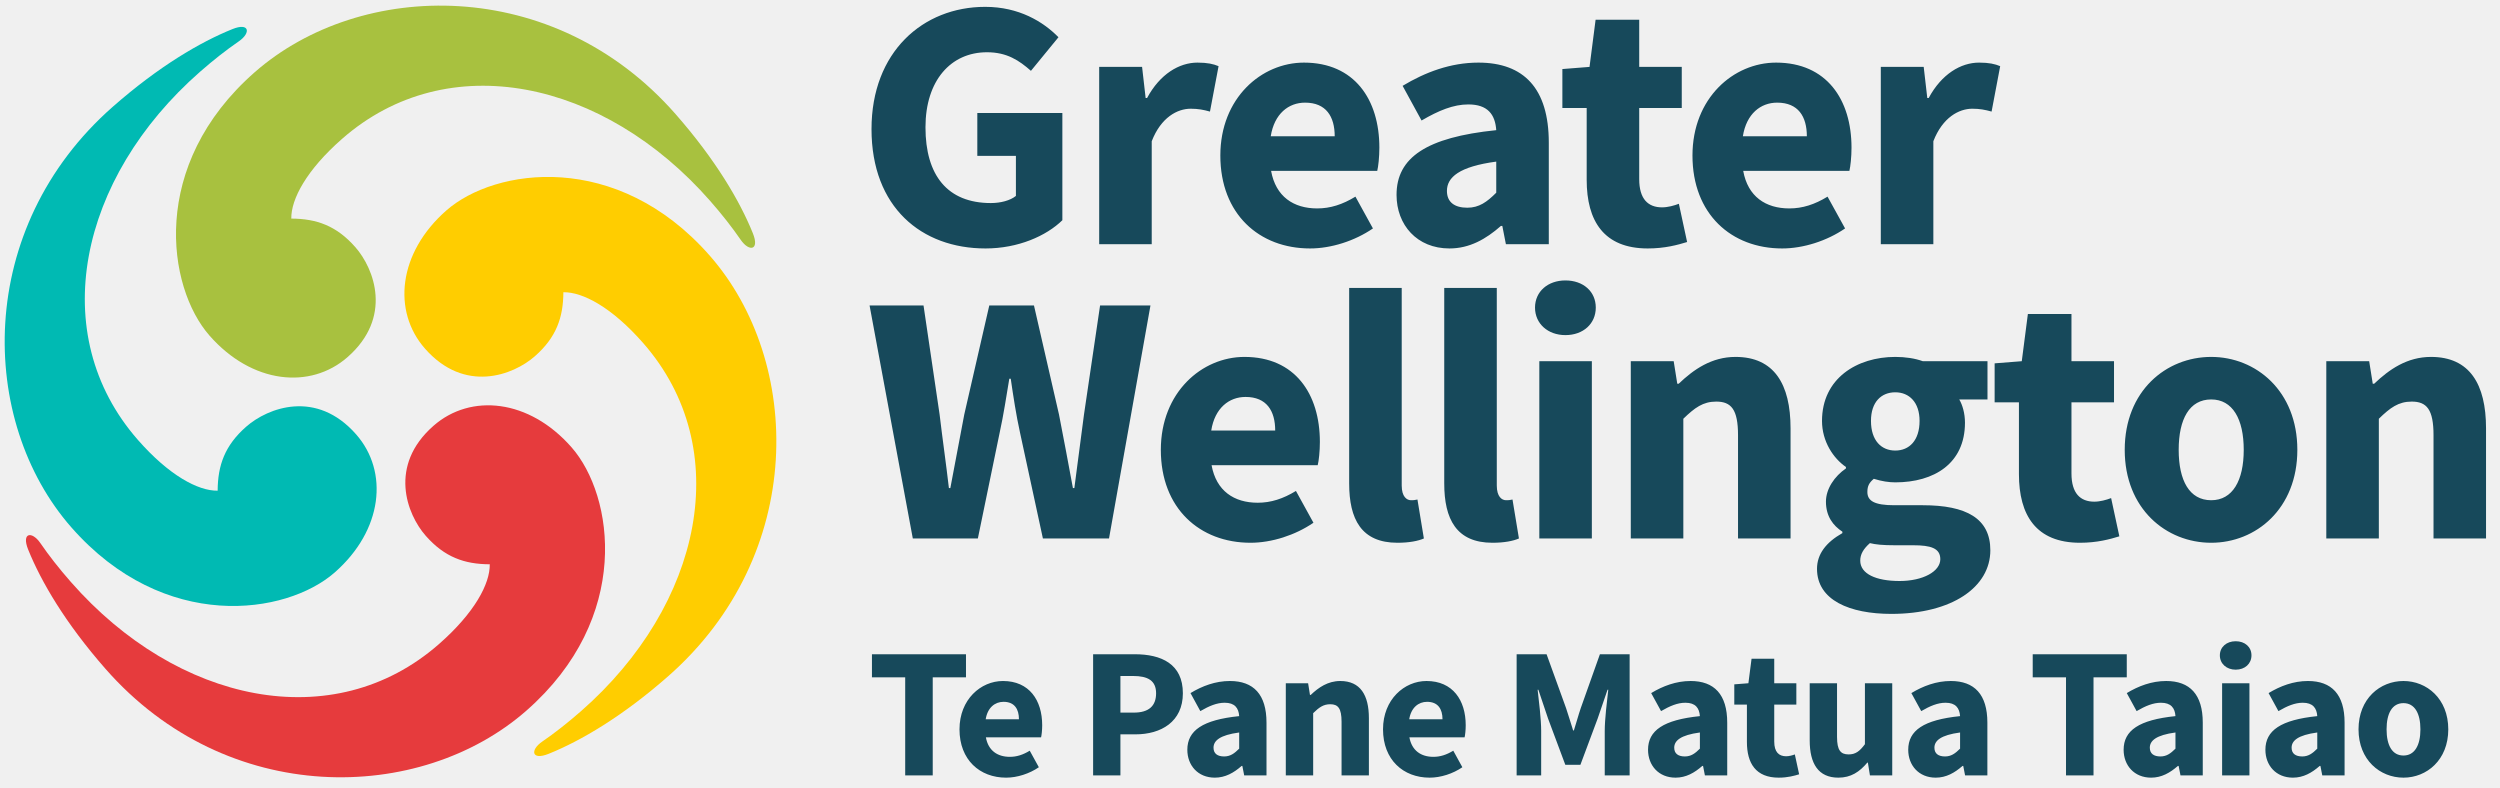
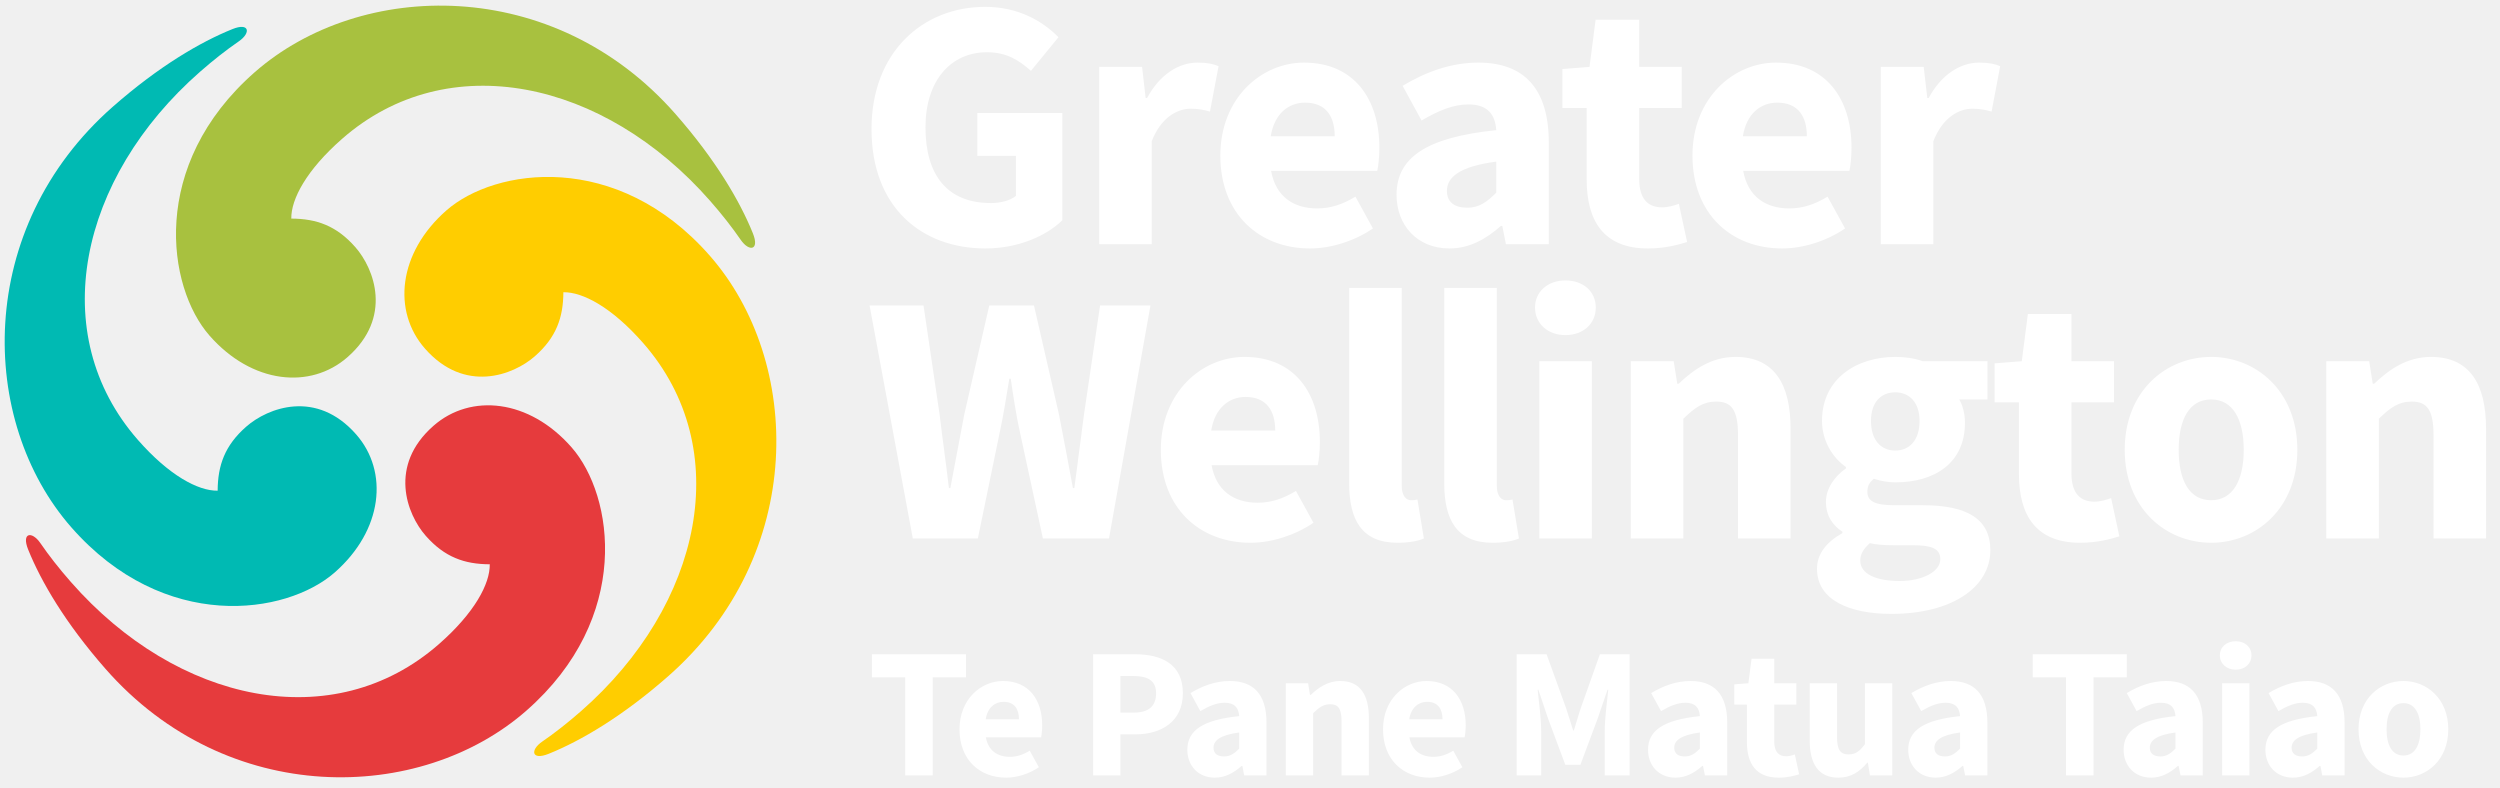
<svg xmlns="http://www.w3.org/2000/svg" width="162px" height="51px" viewBox="0 0 162 51" version="1.1">
  <g id="Page-1" stroke="none" stroke-width="1" fill="none" fill-rule="evenodd">
    <g id="STYLEGUIDE-desktop" transform="translate(-135, -247)">
      <g id="LOGO" transform="translate(135, 247)">
        <path d="M27.532,22.582 C25.418,20.172 25.793,16.383 28.927,13.634 C32.062,10.884 39.974,9.704 45.993,16.567 C52.013,23.431 52.283,35.94 43.279,43.837 C40.318,46.434 37.642,48.004 35.553,48.847 C34.446,49.294 34.337,48.605 35.135,48.056 C35.953,47.493 36.776,46.848 37.653,46.08 C45.507,39.192 47.676,29.07 41.675,22.227 C39.657,19.925 37.77,18.917 36.507,18.936 C36.499,20.576 36.047,21.868 34.654,23.089 C33.261,24.31 30.11,25.523 27.532,22.582" id="Fill-1" fill="#FFCD00" />
        <path d="M22.522,23.141 C20.112,25.255 16.323,24.88 13.574,21.744 C10.824,18.609 9.643,10.698 16.506,4.679 C23.371,-1.341 35.879,-1.611 43.777,7.393 C46.374,10.355 47.944,13.029 48.787,15.12 C49.234,16.227 48.544,16.335 47.996,15.538 C47.432,14.72 46.788,13.896 46.019,13.02 C39.131,5.166 29.008,2.996 22.167,8.997 C19.865,11.015 18.857,12.901 18.876,14.165 C20.515,14.173 21.807,14.626 23.029,16.019 C24.25,17.411 25.461,20.562 22.522,23.141" id="Fill-3" fill="#A8C13F" />
        <path d="M28.091,27.591 C30.5,25.477 34.289,25.852 37.038,28.988 C39.788,32.123 40.97,40.035 34.106,46.053 C27.241,52.074 14.733,52.344 6.835,43.34 C4.238,40.377 2.669,37.703 1.825,35.612 C1.379,34.505 2.068,34.398 2.616,35.194 C3.18,36.013 3.824,36.837 4.593,37.712 C11.481,45.566 21.604,47.736 28.445,41.736 C30.747,39.718 31.756,37.831 31.737,36.566 C30.097,36.559 28.805,36.106 27.583,34.714 C26.362,33.322 25.15,30.171 28.091,27.591" id="Fill-5" fill="#E63B3D" />
        <path d="M23.081,28.151 C25.194,30.561 24.819,34.35 21.685,37.099 C18.549,39.849 10.638,41.029 4.618,34.166 C-1.401,27.302 -1.673,14.793 7.333,6.896 C10.295,4.299 12.969,2.729 15.06,1.886 C16.167,1.439 16.274,2.128 15.477,2.677 C14.659,3.24 13.836,3.885 12.96,4.653 C5.105,11.541 2.935,21.664 8.936,28.506 C10.955,30.808 12.841,31.816 14.104,31.797 C14.112,30.157 14.565,28.865 15.959,27.644 C17.351,26.423 20.502,25.21 23.081,28.151" id="Fill-7" fill="#00BAB3" />
-         <path d="M59.15,34.893 L63.365,34.893 L64.778,28.038 C65.033,26.88 65.217,25.652 65.403,24.541 L65.496,24.541 C65.658,25.652 65.842,26.88 66.098,28.038 L67.58,34.893 L71.864,34.893 L74.55,19.793 L71.285,19.793 L70.243,26.857 C70.035,28.408 69.826,30.006 69.618,31.628 L69.525,31.628 C69.224,30.006 68.923,28.385 68.622,26.857 L67.001,19.793 L64.106,19.793 L62.485,26.857 C62.184,28.431 61.882,30.029 61.582,31.628 L61.489,31.628 C61.304,30.029 61.072,28.431 60.886,26.857 L59.844,19.793 L56.348,19.793 L59.15,34.893 Z M81.035,35.171 C82.401,35.171 83.929,34.684 85.111,33.874 L83.977,31.813 C83.143,32.322 82.355,32.577 81.499,32.577 C79.969,32.577 78.812,31.813 78.51,30.145 L85.388,30.145 C85.459,29.867 85.528,29.242 85.528,28.64 C85.528,25.513 83.907,23.128 80.641,23.128 C77.884,23.128 75.222,25.421 75.222,29.15 C75.222,32.948 77.747,35.171 81.035,35.171 Z M78.488,27.899 C78.718,26.44 79.646,25.722 80.711,25.722 C82.078,25.722 82.633,26.625 82.633,27.899 L78.488,27.899 Z M90.554,35.171 C91.318,35.171 91.897,35.055 92.267,34.893 L91.851,32.369 C91.665,32.415 91.573,32.415 91.434,32.415 C91.156,32.415 90.831,32.183 90.831,31.466 L90.831,18.659 L87.426,18.659 L87.426,31.327 C87.426,33.642 88.213,35.171 90.554,35.171 Z M96.713,35.171 C97.478,35.171 98.057,35.055 98.427,34.893 L98.01,32.369 C97.825,32.415 97.733,32.415 97.593,32.415 C97.316,32.415 96.992,32.183 96.992,31.466 L96.992,18.659 L93.587,18.659 L93.587,31.327 C93.587,33.642 94.375,35.171 96.713,35.171 Z M99.748,34.893 L103.152,34.893 L103.152,23.406 L99.748,23.406 L99.748,34.893 Z M101.438,21.715 C102.595,21.715 103.407,20.974 103.407,19.932 C103.407,18.89 102.595,18.172 101.438,18.172 C100.304,18.172 99.469,18.89 99.469,19.932 C99.469,20.974 100.304,21.715 101.438,21.715 Z M105.675,34.893 L109.08,34.893 L109.08,27.135 C109.822,26.417 110.354,26.023 111.211,26.023 C112.184,26.023 112.624,26.532 112.624,28.2 L112.624,34.893 L116.028,34.893 L116.028,27.76 C116.028,24.889 114.963,23.128 112.462,23.128 C110.91,23.128 109.752,23.939 108.78,24.865 L108.687,24.865 L108.455,23.406 L105.675,23.406 L105.675,34.893 Z M122.559,39.78 C126.496,39.78 128.974,38.043 128.974,35.657 C128.974,33.596 127.422,32.739 124.597,32.739 L122.744,32.739 C121.47,32.739 121.006,32.461 121.006,31.882 C121.006,31.489 121.123,31.28 121.423,31.026 C121.934,31.187 122.397,31.257 122.814,31.257 C125.338,31.257 127.33,30.029 127.33,27.39 C127.33,26.787 127.168,26.232 126.959,25.884 L128.789,25.884 L128.789,23.406 L124.597,23.406 C124.087,23.221 123.463,23.128 122.814,23.128 C120.336,23.128 118.066,24.518 118.066,27.274 C118.066,28.617 118.808,29.705 119.617,30.261 L119.617,30.354 C118.877,30.863 118.321,31.674 118.321,32.508 C118.321,33.457 118.784,34.059 119.386,34.453 L119.386,34.546 C118.321,35.148 117.742,35.912 117.742,36.861 C117.742,38.899 119.872,39.78 122.559,39.78 Z M122.814,29.196 C121.91,29.196 121.239,28.547 121.239,27.274 C121.239,26.046 121.91,25.421 122.814,25.421 C123.716,25.421 124.388,26.069 124.388,27.274 C124.388,28.547 123.716,29.196 122.814,29.196 Z M123.091,37.649 C121.563,37.649 120.544,37.186 120.544,36.329 C120.544,35.912 120.752,35.565 121.169,35.194 C121.54,35.287 122.003,35.333 122.791,35.333 L123.972,35.333 C125.106,35.333 125.732,35.518 125.732,36.236 C125.732,37.024 124.62,37.649 123.091,37.649 Z M134.787,35.171 C135.899,35.171 136.733,34.939 137.334,34.754 L136.801,32.276 C136.501,32.392 136.083,32.508 135.713,32.508 C134.81,32.508 134.231,31.975 134.231,30.678 L134.231,26.069 L136.988,26.069 L136.988,23.406 L134.231,23.406 L134.231,20.349 L131.406,20.349 L131.011,23.406 L129.252,23.545 L129.252,26.069 L130.827,26.069 L130.827,30.724 C130.827,33.388 131.938,35.171 134.787,35.171 Z M143.286,35.171 C146.182,35.171 148.868,32.971 148.868,29.15 C148.868,25.328 146.182,23.128 143.286,23.128 C140.369,23.128 137.682,25.328 137.682,29.15 C137.682,32.971 140.369,35.171 143.286,35.171 Z M143.286,32.415 C141.874,32.415 141.179,31.141 141.179,29.15 C141.179,27.157 141.874,25.884 143.286,25.884 C144.675,25.884 145.394,27.157 145.394,29.15 C145.394,31.141 144.675,32.415 143.286,32.415 Z M150.744,34.893 L154.149,34.893 L154.149,27.135 C154.888,26.417 155.421,26.023 156.279,26.023 C157.252,26.023 157.692,26.532 157.692,28.2 L157.692,34.893 L161.095,34.893 L161.095,27.76 C161.095,24.889 160.031,23.128 157.53,23.128 C155.978,23.128 154.82,23.939 153.847,24.865 L153.754,24.865 L153.523,23.406 L150.744,23.406 L150.744,34.893 Z" id="Fill-9" fill="#17495B" />
-         <path d="M63.862,16.1 C65.971,16.1 67.8,15.289 68.841,14.271 L68.841,7.323 L63.33,7.323 L63.33,10.102 L65.831,10.102 L65.831,12.696 C65.46,12.997 64.835,13.158 64.21,13.158 C61.385,13.158 59.971,11.352 59.971,8.249 C59.971,5.215 61.615,3.386 63.956,3.386 C65.254,3.386 66.04,3.919 66.805,4.59 L68.588,2.413 C67.591,1.394 66.016,0.444 63.84,0.444 C59.809,0.444 56.474,3.363 56.474,8.364 C56.474,13.437 59.718,16.1 63.862,16.1 Z M71.227,15.822 L74.632,15.822 L74.632,9.152 C75.234,7.6 76.299,7.045 77.156,7.045 C77.642,7.045 77.99,7.114 78.406,7.23 L78.963,4.288 C78.638,4.149 78.245,4.057 77.596,4.057 C76.415,4.057 75.165,4.798 74.331,6.35 L74.237,6.35 L74.007,4.335 L71.227,4.335 L71.227,15.822 Z M84.891,16.1 C86.258,16.1 87.785,15.614 88.966,14.803 L87.832,12.742 C86.999,13.251 86.21,13.506 85.353,13.506 C83.826,13.506 82.668,12.742 82.367,11.074 L89.245,11.074 C89.314,10.796 89.383,10.172 89.383,9.569 C89.383,6.442 87.763,4.057 84.498,4.057 C81.742,4.057 79.078,6.35 79.078,10.078 C79.078,13.877 81.603,16.1 84.891,16.1 Z M82.344,8.828 C82.576,7.369 83.501,6.651 84.567,6.651 C85.933,6.651 86.489,7.554 86.489,8.828 L82.344,8.828 Z M93.924,16.1 C95.221,16.1 96.285,15.498 97.258,14.641 L97.35,14.641 L97.582,15.822 L100.362,15.822 L100.362,9.245 C100.362,5.725 98.74,4.057 95.799,4.057 C93.993,4.057 92.349,4.683 90.889,5.562 L92.117,7.809 C93.228,7.16 94.178,6.767 95.15,6.767 C96.401,6.767 96.888,7.415 96.957,8.434 C92.418,8.898 90.496,10.217 90.496,12.626 C90.496,14.572 91.816,16.1 93.924,16.1 Z M95.082,13.46 C94.27,13.46 93.761,13.113 93.761,12.371 C93.761,11.491 94.549,10.796 96.957,10.472 L96.957,12.487 C96.355,13.089 95.846,13.46 95.082,13.46 Z M106.776,16.1 C107.888,16.1 108.722,15.868 109.325,15.683 L108.791,13.205 C108.49,13.321 108.073,13.437 107.704,13.437 C106.8,13.437 106.221,12.904 106.221,11.607 L106.221,6.998 L108.978,6.998 L108.978,4.335 L106.221,4.335 L106.221,1.278 L103.395,1.278 L103.001,4.335 L101.242,4.474 L101.242,6.998 L102.817,6.998 L102.817,11.653 C102.817,14.317 103.927,16.1 106.776,16.1 Z M115.484,16.1 C116.85,16.1 118.38,15.614 119.561,14.803 L118.425,12.742 C117.593,13.251 116.805,13.506 115.948,13.506 C114.419,13.506 113.261,12.742 112.96,11.074 L119.84,11.074 C119.909,10.796 119.978,10.172 119.978,9.569 C119.978,6.442 118.356,4.057 115.091,4.057 C112.335,4.057 109.672,6.35 109.672,10.078 C109.672,13.877 112.195,16.1 115.484,16.1 Z M112.938,8.828 C113.169,7.369 114.094,6.651 115.16,6.651 C116.528,6.651 117.084,7.554 117.084,8.828 L112.938,8.828 Z M121.876,15.822 L125.281,15.822 L125.281,9.152 C125.883,7.6 126.948,7.045 127.805,7.045 C128.292,7.045 128.639,7.114 129.055,7.23 L129.612,4.288 C129.287,4.149 128.893,4.057 128.245,4.057 C127.064,4.057 125.814,4.798 124.98,6.35 L124.888,6.35 L124.656,4.335 L121.876,4.335 L121.876,15.822 Z" id="Fill-11" fill="#17495B" />
-         <path d="M58.657,50.247 L60.441,50.247 L60.441,43.889 L62.596,43.889 L62.596,42.395 L56.502,42.395 L56.502,43.889 L58.657,43.889 L58.657,50.247 Z M65.198,50.392 C65.907,50.392 66.703,50.139 67.317,49.717 L66.727,48.645 C66.293,48.91 65.885,49.043 65.438,49.043 C64.642,49.043 64.04,48.645 63.885,47.779 L67.462,47.779 C67.498,47.634 67.534,47.308 67.534,46.996 C67.534,45.369 66.691,44.129 64.993,44.129 C63.559,44.129 62.175,45.321 62.175,47.261 C62.175,49.236 63.486,50.392 65.198,50.392 Z M63.873,46.61 C63.992,45.851 64.475,45.478 65.028,45.478 C65.739,45.478 66.028,45.948 66.028,46.61 L63.873,46.61 Z M70.834,50.247 L72.603,50.247 L72.603,47.586 L73.579,47.586 C75.24,47.586 76.65,46.767 76.65,44.924 C76.65,43.021 75.254,42.395 73.531,42.395 L70.834,42.395 L70.834,50.247 Z M72.603,46.177 L72.603,43.804 L73.422,43.804 C74.386,43.804 74.915,44.105 74.915,44.924 C74.915,45.743 74.447,46.177 73.471,46.177 L72.603,46.177 Z M78.721,50.392 C79.395,50.392 79.95,50.079 80.456,49.633 L80.504,49.633 L80.624,50.247 L82.069,50.247 L82.069,46.827 C82.069,44.996 81.227,44.129 79.697,44.129 C78.757,44.129 77.901,44.454 77.144,44.912 L77.781,46.08 C78.359,45.743 78.853,45.538 79.359,45.538 C80.01,45.538 80.263,45.875 80.299,46.405 C77.939,46.646 76.939,47.333 76.939,48.585 C76.939,49.597 77.626,50.392 78.721,50.392 Z M79.323,49.018 C78.901,49.018 78.636,48.838 78.636,48.453 C78.636,47.995 79.047,47.634 80.299,47.465 L80.299,48.513 C79.986,48.826 79.721,49.018 79.323,49.018 Z M83.32,50.247 L85.093,50.247 L85.093,46.213 C85.477,45.839 85.754,45.635 86.2,45.635 C86.706,45.635 86.933,45.9 86.933,46.767 L86.933,50.247 L88.704,50.247 L88.704,46.538 C88.704,45.044 88.15,44.129 86.85,44.129 C86.043,44.129 85.441,44.551 84.934,45.032 L84.886,45.032 L84.766,44.274 L83.32,44.274 L83.32,50.247 Z M92.642,50.392 C93.353,50.392 94.147,50.139 94.761,49.717 L94.172,48.645 C93.737,48.91 93.329,49.043 92.883,49.043 C92.09,49.043 91.487,48.645 91.329,47.779 L94.906,47.779 C94.942,47.634 94.978,47.308 94.978,46.996 C94.978,45.369 94.136,44.129 92.438,44.129 C91.005,44.129 89.62,45.321 89.62,47.261 C89.62,49.236 90.933,50.392 92.642,50.392 Z M91.317,46.61 C91.438,45.851 91.921,45.478 92.474,45.478 C93.184,45.478 93.474,45.948 93.474,46.61 L91.317,46.61 Z M98.278,50.247 L99.868,50.247 L99.868,47.369 C99.868,46.598 99.724,45.454 99.639,44.695 L99.686,44.695 L100.314,46.562 L101.433,49.561 L102.409,49.561 L103.529,46.562 L104.168,44.695 L104.216,44.695 C104.132,45.454 103.987,46.598 103.987,47.369 L103.987,50.247 L105.6,50.247 L105.6,42.395 L103.674,42.395 L102.433,45.887 C102.276,46.345 102.144,46.851 101.987,47.333 L101.939,47.333 C101.782,46.851 101.638,46.345 101.481,45.887 L100.218,42.395 L98.278,42.395 L98.278,50.247 Z M108.576,50.392 C109.249,50.392 109.803,50.079 110.308,49.633 L110.358,49.633 L110.478,50.247 L111.924,50.247 L111.924,46.827 C111.924,44.996 111.079,44.129 109.552,44.129 C108.611,44.129 107.757,44.454 106.996,44.912 L107.636,46.08 C108.215,45.743 108.709,45.538 109.213,45.538 C109.864,45.538 110.115,45.875 110.153,46.405 C107.793,46.646 106.793,47.333 106.793,48.585 C106.793,49.597 107.478,50.392 108.576,50.392 Z M109.177,49.018 C108.755,49.018 108.49,48.838 108.49,48.453 C108.49,47.995 108.9,47.634 110.153,47.465 L110.153,48.513 C109.841,48.826 109.575,49.018 109.177,49.018 Z M115.26,50.392 C115.838,50.392 116.27,50.271 116.584,50.175 L116.305,48.886 C116.15,48.947 115.933,49.006 115.74,49.006 C115.27,49.006 114.971,48.729 114.971,48.055 L114.971,45.659 L116.403,45.659 L116.403,44.274 L114.971,44.274 L114.971,42.684 L113.501,42.684 L113.296,44.274 L112.382,44.346 L112.382,45.659 L113.2,45.659 L113.2,48.079 C113.2,49.465 113.778,50.392 115.26,50.392 Z M119.124,50.392 C119.942,50.392 120.498,50.018 121.004,49.416 L121.038,49.416 L121.172,50.247 L122.617,50.247 L122.617,44.274 L120.847,44.274 L120.847,48.224 C120.498,48.693 120.231,48.886 119.787,48.886 C119.269,48.886 119.04,48.609 119.04,47.754 L119.04,44.274 L117.269,44.274 L117.269,47.983 C117.269,49.476 117.823,50.392 119.124,50.392 Z M125.434,50.392 C126.109,50.392 126.663,50.079 127.169,49.633 L127.218,49.633 L127.338,50.247 L128.782,50.247 L128.782,46.827 C128.782,44.996 127.939,44.129 126.41,44.129 C125.471,44.129 124.615,44.454 123.856,44.912 L124.496,46.08 C125.073,45.743 125.567,45.538 126.073,45.538 C126.722,45.538 126.975,45.875 127.013,46.405 C124.651,46.646 123.653,47.333 123.653,48.585 C123.653,49.597 124.34,50.392 125.434,50.392 Z M126.037,49.018 C125.615,49.018 125.35,48.838 125.35,48.453 C125.35,47.995 125.76,47.634 127.013,47.465 L127.013,48.513 C126.698,48.826 126.434,49.018 126.037,49.018 Z M133.877,50.247 L135.66,50.247 L135.66,43.889 L137.815,43.889 L137.815,42.395 L131.72,42.395 L131.72,43.889 L133.877,43.889 L133.877,50.247 Z M139.393,50.392 C140.066,50.392 140.62,50.079 141.126,49.633 L141.175,49.633 L141.296,50.247 L142.739,50.247 L142.739,46.827 C142.739,44.996 141.897,44.129 140.368,44.129 C139.429,44.129 138.573,44.454 137.815,44.912 L138.453,46.08 C139.03,45.743 139.524,45.538 140.03,45.538 C140.68,45.538 140.934,45.875 140.97,46.405 C138.609,46.646 137.611,47.333 137.611,48.585 C137.611,49.597 138.298,50.392 139.393,50.392 Z M139.994,49.018 C139.572,49.018 139.308,48.838 139.308,48.453 C139.308,47.995 139.719,47.634 140.97,47.465 L140.97,48.513 C140.656,48.826 140.392,49.018 139.994,49.018 Z M143.993,50.247 L145.763,50.247 L145.763,44.274 L143.993,44.274 L143.993,50.247 Z M144.871,43.395 C145.474,43.395 145.895,43.009 145.895,42.467 C145.895,41.926 145.474,41.552 144.871,41.552 C144.281,41.552 143.847,41.926 143.847,42.467 C143.847,43.009 144.281,43.395 144.871,43.395 Z M148.581,50.392 C149.256,50.392 149.81,50.079 150.315,49.633 L150.363,49.633 L150.483,50.247 L151.929,50.247 L151.929,46.827 C151.929,44.996 151.087,44.129 149.555,44.129 C148.617,44.129 147.762,44.454 147.004,44.912 L147.642,46.08 C148.22,45.743 148.714,45.538 149.22,45.538 C149.869,45.538 150.123,45.875 150.159,46.405 C147.799,46.646 146.798,47.333 146.798,48.585 C146.798,49.597 147.484,50.392 148.581,50.392 Z M149.183,49.018 C148.762,49.018 148.496,48.838 148.496,48.453 C148.496,47.995 148.905,47.634 150.159,47.465 L150.159,48.513 C149.845,48.826 149.581,49.018 149.183,49.018 Z M155.745,50.392 C157.252,50.392 158.649,49.247 158.649,47.261 C158.649,45.273 157.252,44.129 155.745,44.129 C154.228,44.129 152.832,45.273 152.832,47.261 C152.832,49.247 154.228,50.392 155.745,50.392 Z M155.745,48.958 C155.012,48.958 154.65,48.296 154.65,47.261 C154.65,46.225 155.012,45.563 155.745,45.563 C156.47,45.563 156.843,46.225 156.843,47.261 C156.843,48.296 156.47,48.958 155.745,48.958 Z" id="Fill-13" fill="#17495B" />
+         <path d="M59.15,34.893 L63.365,34.893 L64.778,28.038 C65.033,26.88 65.217,25.652 65.403,24.541 L65.496,24.541 C65.658,25.652 65.842,26.88 66.098,28.038 L67.58,34.893 L71.864,34.893 L74.55,19.793 L71.285,19.793 L70.243,26.857 C70.035,28.408 69.826,30.006 69.618,31.628 L69.525,31.628 C69.224,30.006 68.923,28.385 68.622,26.857 L67.001,19.793 L64.106,19.793 L62.485,26.857 C62.184,28.431 61.882,30.029 61.582,31.628 L61.489,31.628 C61.304,30.029 61.072,28.431 60.886,26.857 L59.844,19.793 L56.348,19.793 L59.15,34.893 Z M81.035,35.171 C82.401,35.171 83.929,34.684 85.111,33.874 L83.977,31.813 C83.143,32.322 82.355,32.577 81.499,32.577 C79.969,32.577 78.812,31.813 78.51,30.145 L85.388,30.145 C85.459,29.867 85.528,29.242 85.528,28.64 C85.528,25.513 83.907,23.128 80.641,23.128 C77.884,23.128 75.222,25.421 75.222,29.15 C75.222,32.948 77.747,35.171 81.035,35.171 Z M78.488,27.899 C78.718,26.44 79.646,25.722 80.711,25.722 C82.078,25.722 82.633,26.625 82.633,27.899 L78.488,27.899 Z M90.554,35.171 C91.318,35.171 91.897,35.055 92.267,34.893 L91.851,32.369 C91.665,32.415 91.573,32.415 91.434,32.415 C91.156,32.415 90.831,32.183 90.831,31.466 L90.831,18.659 L87.426,18.659 L87.426,31.327 C87.426,33.642 88.213,35.171 90.554,35.171 Z M96.713,35.171 C97.478,35.171 98.057,35.055 98.427,34.893 L98.01,32.369 C97.825,32.415 97.733,32.415 97.593,32.415 C97.316,32.415 96.992,32.183 96.992,31.466 L96.992,18.659 L93.587,18.659 L93.587,31.327 C93.587,33.642 94.375,35.171 96.713,35.171 Z M99.748,34.893 L103.152,34.893 L103.152,23.406 L99.748,23.406 L99.748,34.893 Z M101.438,21.715 C102.595,21.715 103.407,20.974 103.407,19.932 C103.407,18.89 102.595,18.172 101.438,18.172 C100.304,18.172 99.469,18.89 99.469,19.932 C99.469,20.974 100.304,21.715 101.438,21.715 Z M105.675,34.893 L109.08,34.893 L109.08,27.135 C109.822,26.417 110.354,26.023 111.211,26.023 C112.184,26.023 112.624,26.532 112.624,28.2 L112.624,34.893 L116.028,34.893 L116.028,27.76 C116.028,24.889 114.963,23.128 112.462,23.128 C110.91,23.128 109.752,23.939 108.78,24.865 L108.687,24.865 L108.455,23.406 L105.675,23.406 L105.675,34.893 Z M122.559,39.78 C126.496,39.78 128.974,38.043 128.974,35.657 C128.974,33.596 127.422,32.739 124.597,32.739 L122.744,32.739 C121.47,32.739 121.006,32.461 121.006,31.882 C121.006,31.489 121.123,31.28 121.423,31.026 C121.934,31.187 122.397,31.257 122.814,31.257 C125.338,31.257 127.33,30.029 127.33,27.39 C127.33,26.787 127.168,26.232 126.959,25.884 L128.789,25.884 L128.789,23.406 L124.597,23.406 C124.087,23.221 123.463,23.128 122.814,23.128 C120.336,23.128 118.066,24.518 118.066,27.274 C118.066,28.617 118.808,29.705 119.617,30.261 L119.617,30.354 C118.877,30.863 118.321,31.674 118.321,32.508 C118.321,33.457 118.784,34.059 119.386,34.453 L119.386,34.546 C118.321,35.148 117.742,35.912 117.742,36.861 C117.742,38.899 119.872,39.78 122.559,39.78 Z M122.814,29.196 C121.91,29.196 121.239,28.547 121.239,27.274 C121.239,26.046 121.91,25.421 122.814,25.421 C123.716,25.421 124.388,26.069 124.388,27.274 C124.388,28.547 123.716,29.196 122.814,29.196 Z M123.091,37.649 C121.563,37.649 120.544,37.186 120.544,36.329 C120.544,35.912 120.752,35.565 121.169,35.194 C121.54,35.287 122.003,35.333 122.791,35.333 L123.972,35.333 C125.106,35.333 125.732,35.518 125.732,36.236 C125.732,37.024 124.62,37.649 123.091,37.649 Z M134.787,35.171 C135.899,35.171 136.733,34.939 137.334,34.754 L136.801,32.276 C136.501,32.392 136.083,32.508 135.713,32.508 C134.81,32.508 134.231,31.975 134.231,30.678 L134.231,26.069 L136.988,26.069 L136.988,23.406 L134.231,23.406 L134.231,20.349 L131.406,20.349 L131.011,23.406 L129.252,23.545 L129.252,26.069 L130.827,26.069 L130.827,30.724 C130.827,33.388 131.938,35.171 134.787,35.171 Z M143.286,35.171 C146.182,35.171 148.868,32.971 148.868,29.15 C148.868,25.328 146.182,23.128 143.286,23.128 C140.369,23.128 137.682,25.328 137.682,29.15 C137.682,32.971 140.369,35.171 143.286,35.171 Z M143.286,32.415 C141.874,32.415 141.179,31.141 141.179,29.15 C141.179,27.157 141.874,25.884 143.286,25.884 C144.675,25.884 145.394,27.157 145.394,29.15 C145.394,31.141 144.675,32.415 143.286,32.415 Z M150.744,34.893 L154.149,34.893 L154.149,27.135 C154.888,26.417 155.421,26.023 156.279,26.023 C157.252,26.023 157.692,26.532 157.692,28.2 L157.692,34.893 L161.095,34.893 L161.095,27.76 C161.095,24.889 160.031,23.128 157.53,23.128 C155.978,23.128 154.82,23.939 153.847,24.865 L153.754,24.865 L153.523,23.406 L150.744,23.406 L150.744,34.893 Z" id="Fill-9" fill="white" />
+         <path d="M63.862,16.1 C65.971,16.1 67.8,15.289 68.841,14.271 L68.841,7.323 L63.33,7.323 L63.33,10.102 L65.831,10.102 L65.831,12.696 C65.46,12.997 64.835,13.158 64.21,13.158 C61.385,13.158 59.971,11.352 59.971,8.249 C59.971,5.215 61.615,3.386 63.956,3.386 C65.254,3.386 66.04,3.919 66.805,4.59 L68.588,2.413 C67.591,1.394 66.016,0.444 63.84,0.444 C59.809,0.444 56.474,3.363 56.474,8.364 C56.474,13.437 59.718,16.1 63.862,16.1 Z M71.227,15.822 L74.632,15.822 L74.632,9.152 C75.234,7.6 76.299,7.045 77.156,7.045 C77.642,7.045 77.99,7.114 78.406,7.23 L78.963,4.288 C78.638,4.149 78.245,4.057 77.596,4.057 C76.415,4.057 75.165,4.798 74.331,6.35 L74.237,6.35 L74.007,4.335 L71.227,4.335 L71.227,15.822 Z M84.891,16.1 C86.258,16.1 87.785,15.614 88.966,14.803 L87.832,12.742 C86.999,13.251 86.21,13.506 85.353,13.506 C83.826,13.506 82.668,12.742 82.367,11.074 L89.245,11.074 C89.314,10.796 89.383,10.172 89.383,9.569 C89.383,6.442 87.763,4.057 84.498,4.057 C81.742,4.057 79.078,6.35 79.078,10.078 C79.078,13.877 81.603,16.1 84.891,16.1 Z M82.344,8.828 C82.576,7.369 83.501,6.651 84.567,6.651 C85.933,6.651 86.489,7.554 86.489,8.828 L82.344,8.828 Z M93.924,16.1 C95.221,16.1 96.285,15.498 97.258,14.641 L97.35,14.641 L97.582,15.822 L100.362,15.822 L100.362,9.245 C100.362,5.725 98.74,4.057 95.799,4.057 C93.993,4.057 92.349,4.683 90.889,5.562 L92.117,7.809 C93.228,7.16 94.178,6.767 95.15,6.767 C96.401,6.767 96.888,7.415 96.957,8.434 C92.418,8.898 90.496,10.217 90.496,12.626 C90.496,14.572 91.816,16.1 93.924,16.1 Z M95.082,13.46 C94.27,13.46 93.761,13.113 93.761,12.371 C93.761,11.491 94.549,10.796 96.957,10.472 L96.957,12.487 C96.355,13.089 95.846,13.46 95.082,13.46 Z M106.776,16.1 C107.888,16.1 108.722,15.868 109.325,15.683 L108.791,13.205 C108.49,13.321 108.073,13.437 107.704,13.437 C106.8,13.437 106.221,12.904 106.221,11.607 L106.221,6.998 L108.978,6.998 L108.978,4.335 L106.221,4.335 L106.221,1.278 L103.395,1.278 L103.001,4.335 L101.242,4.474 L101.242,6.998 L102.817,6.998 L102.817,11.653 C102.817,14.317 103.927,16.1 106.776,16.1 Z M115.484,16.1 C116.85,16.1 118.38,15.614 119.561,14.803 L118.425,12.742 C117.593,13.251 116.805,13.506 115.948,13.506 C114.419,13.506 113.261,12.742 112.96,11.074 L119.84,11.074 C119.909,10.796 119.978,10.172 119.978,9.569 C119.978,6.442 118.356,4.057 115.091,4.057 C112.335,4.057 109.672,6.35 109.672,10.078 C109.672,13.877 112.195,16.1 115.484,16.1 Z M112.938,8.828 C113.169,7.369 114.094,6.651 115.16,6.651 C116.528,6.651 117.084,7.554 117.084,8.828 L112.938,8.828 Z M121.876,15.822 L125.281,15.822 L125.281,9.152 C125.883,7.6 126.948,7.045 127.805,7.045 C128.292,7.045 128.639,7.114 129.055,7.23 L129.612,4.288 C129.287,4.149 128.893,4.057 128.245,4.057 C127.064,4.057 125.814,4.798 124.98,6.35 L124.888,6.35 L124.656,4.335 L121.876,4.335 L121.876,15.822 Z" id="Fill-11" fill="white" />
+         <path d="M58.657,50.247 L60.441,50.247 L60.441,43.889 L62.596,43.889 L62.596,42.395 L56.502,42.395 L56.502,43.889 L58.657,43.889 L58.657,50.247 Z M65.198,50.392 C65.907,50.392 66.703,50.139 67.317,49.717 L66.727,48.645 C66.293,48.91 65.885,49.043 65.438,49.043 C64.642,49.043 64.04,48.645 63.885,47.779 L67.462,47.779 C67.498,47.634 67.534,47.308 67.534,46.996 C67.534,45.369 66.691,44.129 64.993,44.129 C63.559,44.129 62.175,45.321 62.175,47.261 C62.175,49.236 63.486,50.392 65.198,50.392 Z M63.873,46.61 C63.992,45.851 64.475,45.478 65.028,45.478 C65.739,45.478 66.028,45.948 66.028,46.61 L63.873,46.61 Z M70.834,50.247 L72.603,50.247 L72.603,47.586 L73.579,47.586 C75.24,47.586 76.65,46.767 76.65,44.924 C76.65,43.021 75.254,42.395 73.531,42.395 L70.834,42.395 L70.834,50.247 Z M72.603,46.177 L72.603,43.804 L73.422,43.804 C74.386,43.804 74.915,44.105 74.915,44.924 C74.915,45.743 74.447,46.177 73.471,46.177 L72.603,46.177 Z M78.721,50.392 C79.395,50.392 79.95,50.079 80.456,49.633 L80.504,49.633 L80.624,50.247 L82.069,50.247 L82.069,46.827 C82.069,44.996 81.227,44.129 79.697,44.129 C78.757,44.129 77.901,44.454 77.144,44.912 L77.781,46.08 C78.359,45.743 78.853,45.538 79.359,45.538 C80.01,45.538 80.263,45.875 80.299,46.405 C77.939,46.646 76.939,47.333 76.939,48.585 C76.939,49.597 77.626,50.392 78.721,50.392 Z M79.323,49.018 C78.901,49.018 78.636,48.838 78.636,48.453 C78.636,47.995 79.047,47.634 80.299,47.465 L80.299,48.513 C79.986,48.826 79.721,49.018 79.323,49.018 Z M83.32,50.247 L85.093,50.247 L85.093,46.213 C85.477,45.839 85.754,45.635 86.2,45.635 C86.706,45.635 86.933,45.9 86.933,46.767 L86.933,50.247 L88.704,50.247 L88.704,46.538 C88.704,45.044 88.15,44.129 86.85,44.129 C86.043,44.129 85.441,44.551 84.934,45.032 L84.886,45.032 L84.766,44.274 L83.32,44.274 L83.32,50.247 Z M92.642,50.392 C93.353,50.392 94.147,50.139 94.761,49.717 L94.172,48.645 C93.737,48.91 93.329,49.043 92.883,49.043 C92.09,49.043 91.487,48.645 91.329,47.779 L94.906,47.779 C94.942,47.634 94.978,47.308 94.978,46.996 C94.978,45.369 94.136,44.129 92.438,44.129 C91.005,44.129 89.62,45.321 89.62,47.261 C89.62,49.236 90.933,50.392 92.642,50.392 Z M91.317,46.61 C91.438,45.851 91.921,45.478 92.474,45.478 C93.184,45.478 93.474,45.948 93.474,46.61 L91.317,46.61 Z M98.278,50.247 L99.868,50.247 L99.868,47.369 C99.868,46.598 99.724,45.454 99.639,44.695 L99.686,44.695 L100.314,46.562 L101.433,49.561 L102.409,49.561 L103.529,46.562 L104.168,44.695 L104.216,44.695 C104.132,45.454 103.987,46.598 103.987,47.369 L103.987,50.247 L105.6,50.247 L105.6,42.395 L103.674,42.395 L102.433,45.887 C102.276,46.345 102.144,46.851 101.987,47.333 L101.939,47.333 C101.782,46.851 101.638,46.345 101.481,45.887 L100.218,42.395 L98.278,42.395 L98.278,50.247 Z M108.576,50.392 C109.249,50.392 109.803,50.079 110.308,49.633 L110.358,49.633 L110.478,50.247 L111.924,50.247 L111.924,46.827 C111.924,44.996 111.079,44.129 109.552,44.129 C108.611,44.129 107.757,44.454 106.996,44.912 L107.636,46.08 C108.215,45.743 108.709,45.538 109.213,45.538 C109.864,45.538 110.115,45.875 110.153,46.405 C107.793,46.646 106.793,47.333 106.793,48.585 C106.793,49.597 107.478,50.392 108.576,50.392 Z M109.177,49.018 C108.755,49.018 108.49,48.838 108.49,48.453 C108.49,47.995 108.9,47.634 110.153,47.465 L110.153,48.513 C109.841,48.826 109.575,49.018 109.177,49.018 Z M115.26,50.392 C115.838,50.392 116.27,50.271 116.584,50.175 L116.305,48.886 C116.15,48.947 115.933,49.006 115.74,49.006 C115.27,49.006 114.971,48.729 114.971,48.055 L114.971,45.659 L116.403,45.659 L116.403,44.274 L114.971,44.274 L114.971,42.684 L113.501,42.684 L113.296,44.274 L112.382,44.346 L112.382,45.659 L113.2,45.659 L113.2,48.079 C113.2,49.465 113.778,50.392 115.26,50.392 Z M119.124,50.392 C119.942,50.392 120.498,50.018 121.004,49.416 L121.038,49.416 L121.172,50.247 L122.617,50.247 L122.617,44.274 L120.847,44.274 L120.847,48.224 C120.498,48.693 120.231,48.886 119.787,48.886 C119.269,48.886 119.04,48.609 119.04,47.754 L119.04,44.274 L117.269,44.274 L117.269,47.983 C117.269,49.476 117.823,50.392 119.124,50.392 Z M125.434,50.392 C126.109,50.392 126.663,50.079 127.169,49.633 L127.218,49.633 L127.338,50.247 L128.782,50.247 L128.782,46.827 C128.782,44.996 127.939,44.129 126.41,44.129 C125.471,44.129 124.615,44.454 123.856,44.912 L124.496,46.08 C125.073,45.743 125.567,45.538 126.073,45.538 C126.722,45.538 126.975,45.875 127.013,46.405 C124.651,46.646 123.653,47.333 123.653,48.585 C123.653,49.597 124.34,50.392 125.434,50.392 Z M126.037,49.018 C125.615,49.018 125.35,48.838 125.35,48.453 C125.35,47.995 125.76,47.634 127.013,47.465 L127.013,48.513 C126.698,48.826 126.434,49.018 126.037,49.018 Z M133.877,50.247 L135.66,50.247 L135.66,43.889 L137.815,43.889 L137.815,42.395 L131.72,42.395 L131.72,43.889 L133.877,43.889 L133.877,50.247 Z M139.393,50.392 C140.066,50.392 140.62,50.079 141.126,49.633 L141.175,49.633 L141.296,50.247 L142.739,50.247 L142.739,46.827 C142.739,44.996 141.897,44.129 140.368,44.129 C139.429,44.129 138.573,44.454 137.815,44.912 L138.453,46.08 C139.03,45.743 139.524,45.538 140.03,45.538 C140.68,45.538 140.934,45.875 140.97,46.405 C138.609,46.646 137.611,47.333 137.611,48.585 C137.611,49.597 138.298,50.392 139.393,50.392 Z M139.994,49.018 C139.572,49.018 139.308,48.838 139.308,48.453 C139.308,47.995 139.719,47.634 140.97,47.465 L140.97,48.513 C140.656,48.826 140.392,49.018 139.994,49.018 Z M143.993,50.247 L145.763,50.247 L145.763,44.274 L143.993,44.274 L143.993,50.247 Z M144.871,43.395 C145.474,43.395 145.895,43.009 145.895,42.467 C145.895,41.926 145.474,41.552 144.871,41.552 C144.281,41.552 143.847,41.926 143.847,42.467 C143.847,43.009 144.281,43.395 144.871,43.395 Z M148.581,50.392 C149.256,50.392 149.81,50.079 150.315,49.633 L150.363,49.633 L150.483,50.247 L151.929,50.247 L151.929,46.827 C151.929,44.996 151.087,44.129 149.555,44.129 C148.617,44.129 147.762,44.454 147.004,44.912 L147.642,46.08 C148.22,45.743 148.714,45.538 149.22,45.538 C149.869,45.538 150.123,45.875 150.159,46.405 C147.799,46.646 146.798,47.333 146.798,48.585 C146.798,49.597 147.484,50.392 148.581,50.392 Z M149.183,49.018 C148.762,49.018 148.496,48.838 148.496,48.453 C148.496,47.995 148.905,47.634 150.159,47.465 L150.159,48.513 C149.845,48.826 149.581,49.018 149.183,49.018 Z M155.745,50.392 C157.252,50.392 158.649,49.247 158.649,47.261 C158.649,45.273 157.252,44.129 155.745,44.129 C154.228,44.129 152.832,45.273 152.832,47.261 C152.832,49.247 154.228,50.392 155.745,50.392 Z M155.745,48.958 C155.012,48.958 154.65,48.296 154.65,47.261 C154.65,46.225 155.012,45.563 155.745,45.563 C156.47,45.563 156.843,46.225 156.843,47.261 C156.843,48.296 156.47,48.958 155.745,48.958 Z" id="Fill-13" fill="white" />
      </g>
    </g>
  </g>
</svg>
